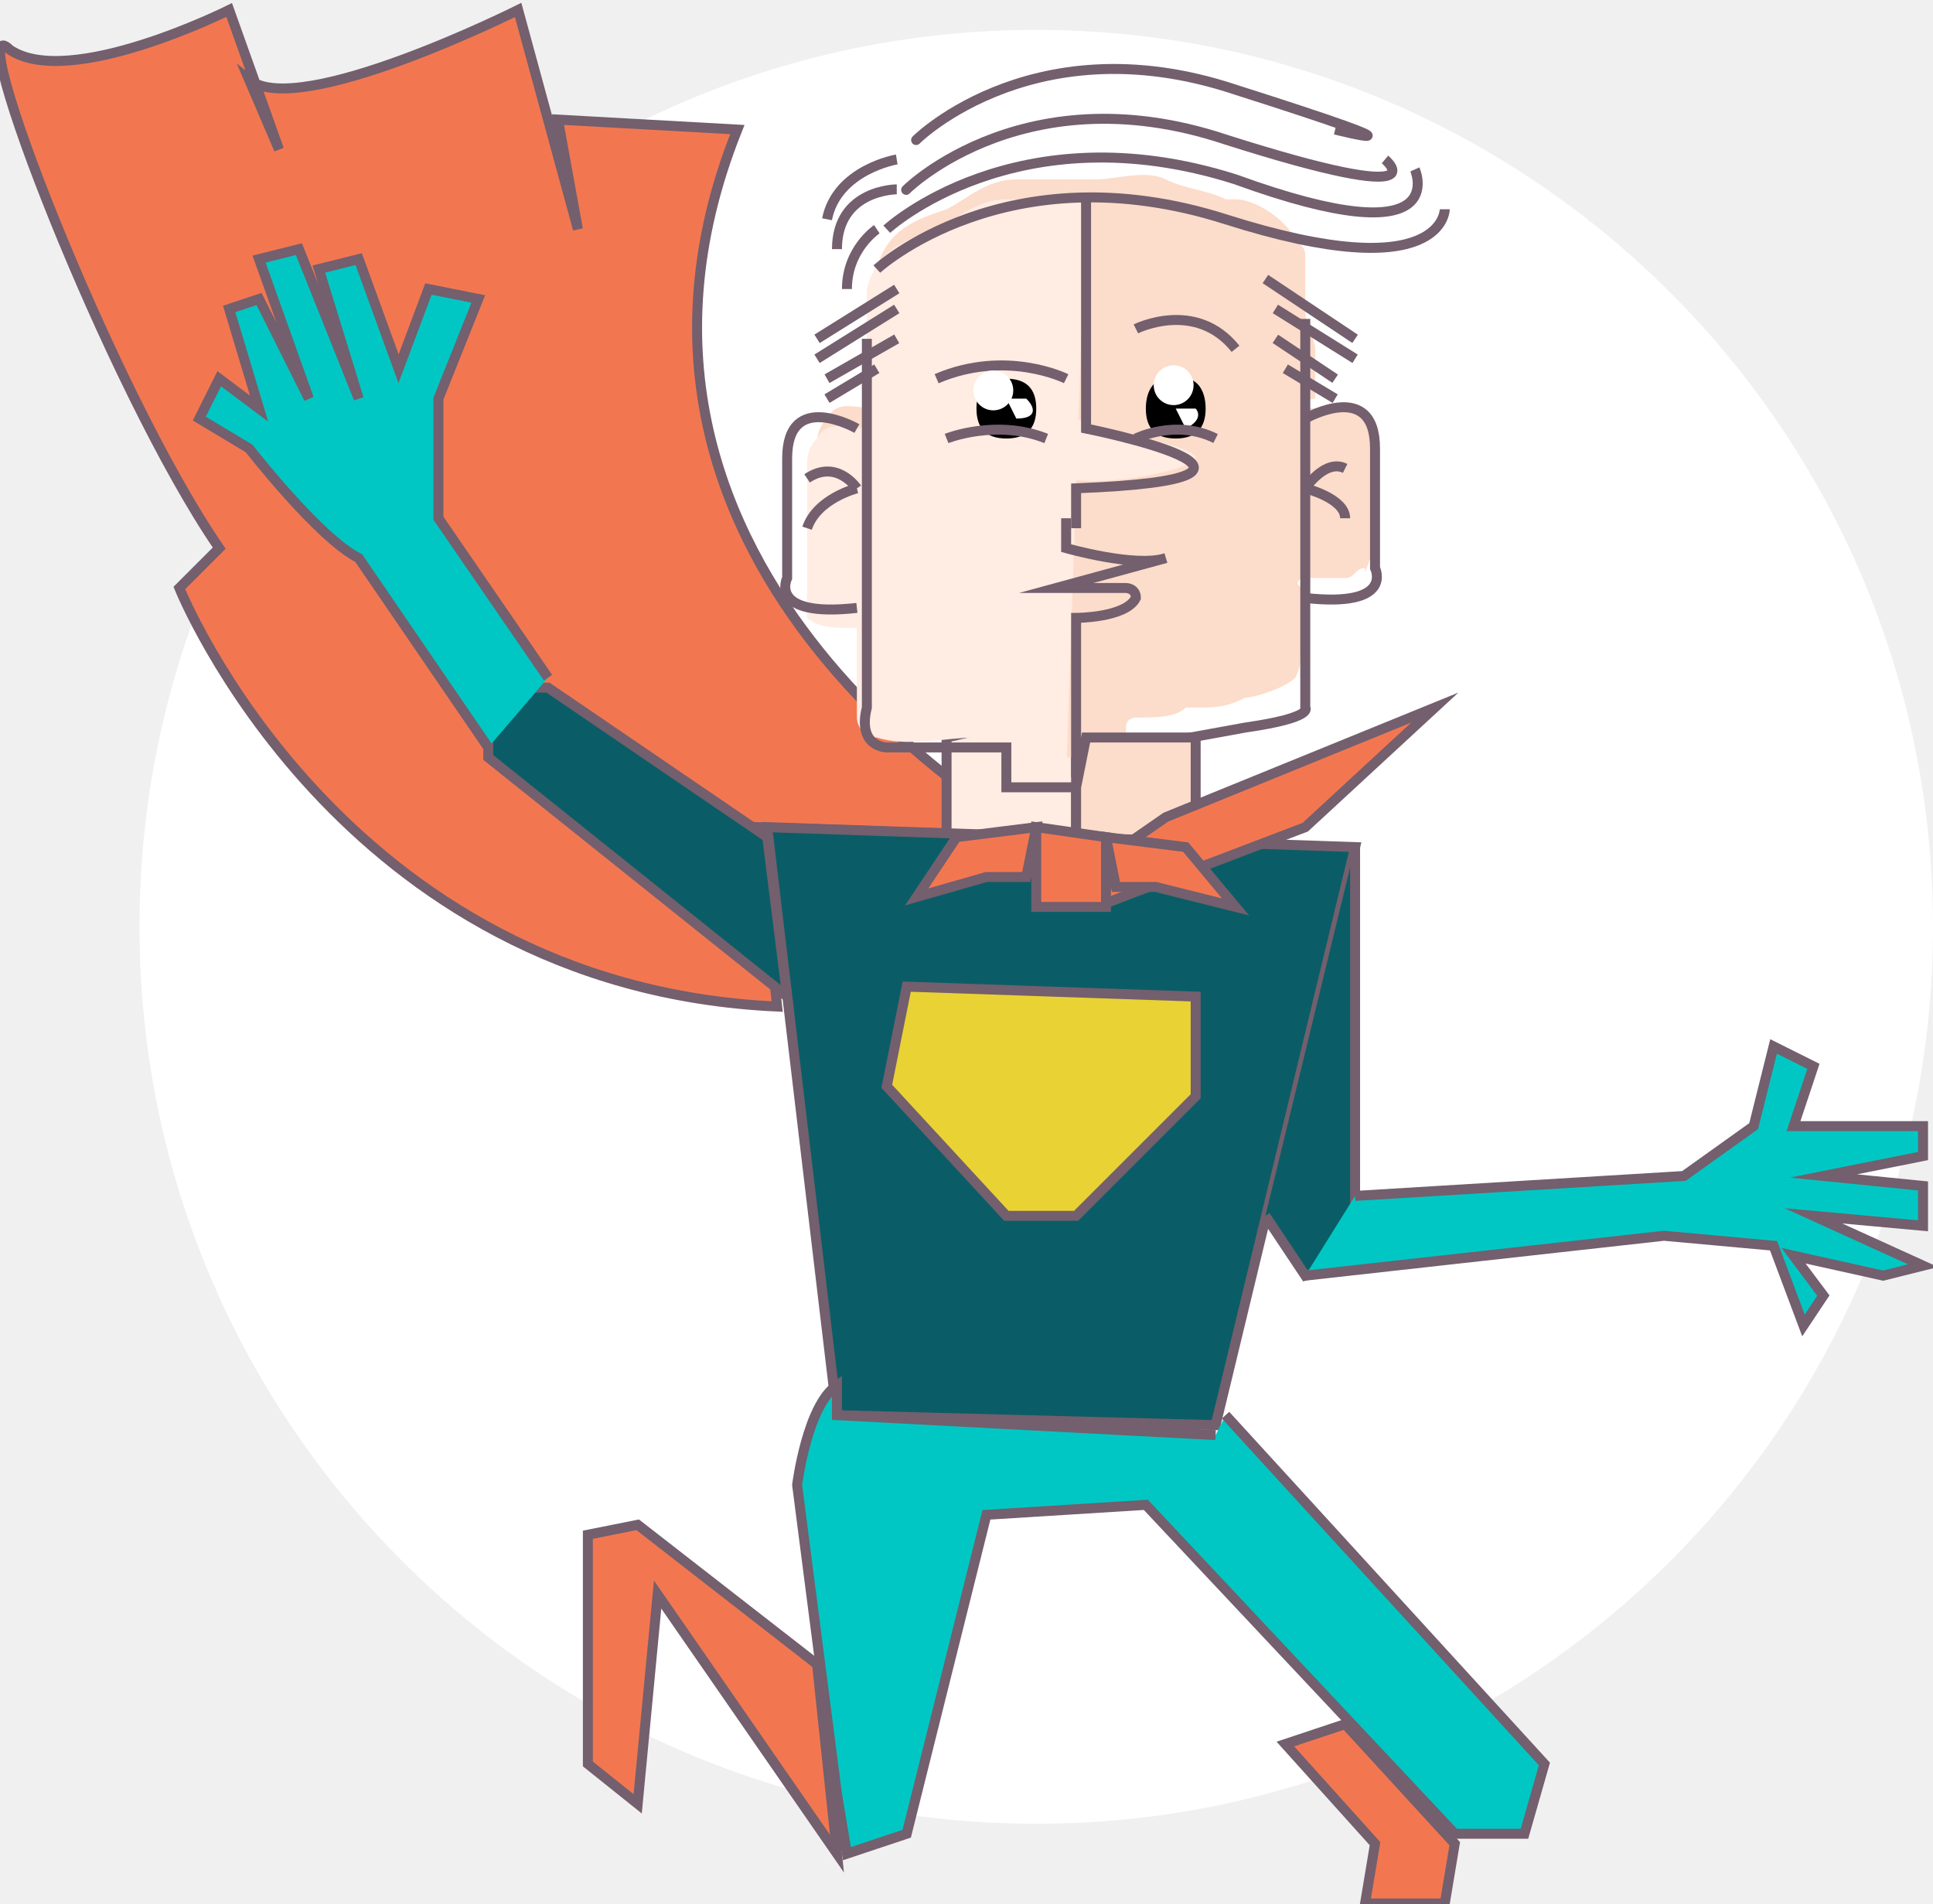
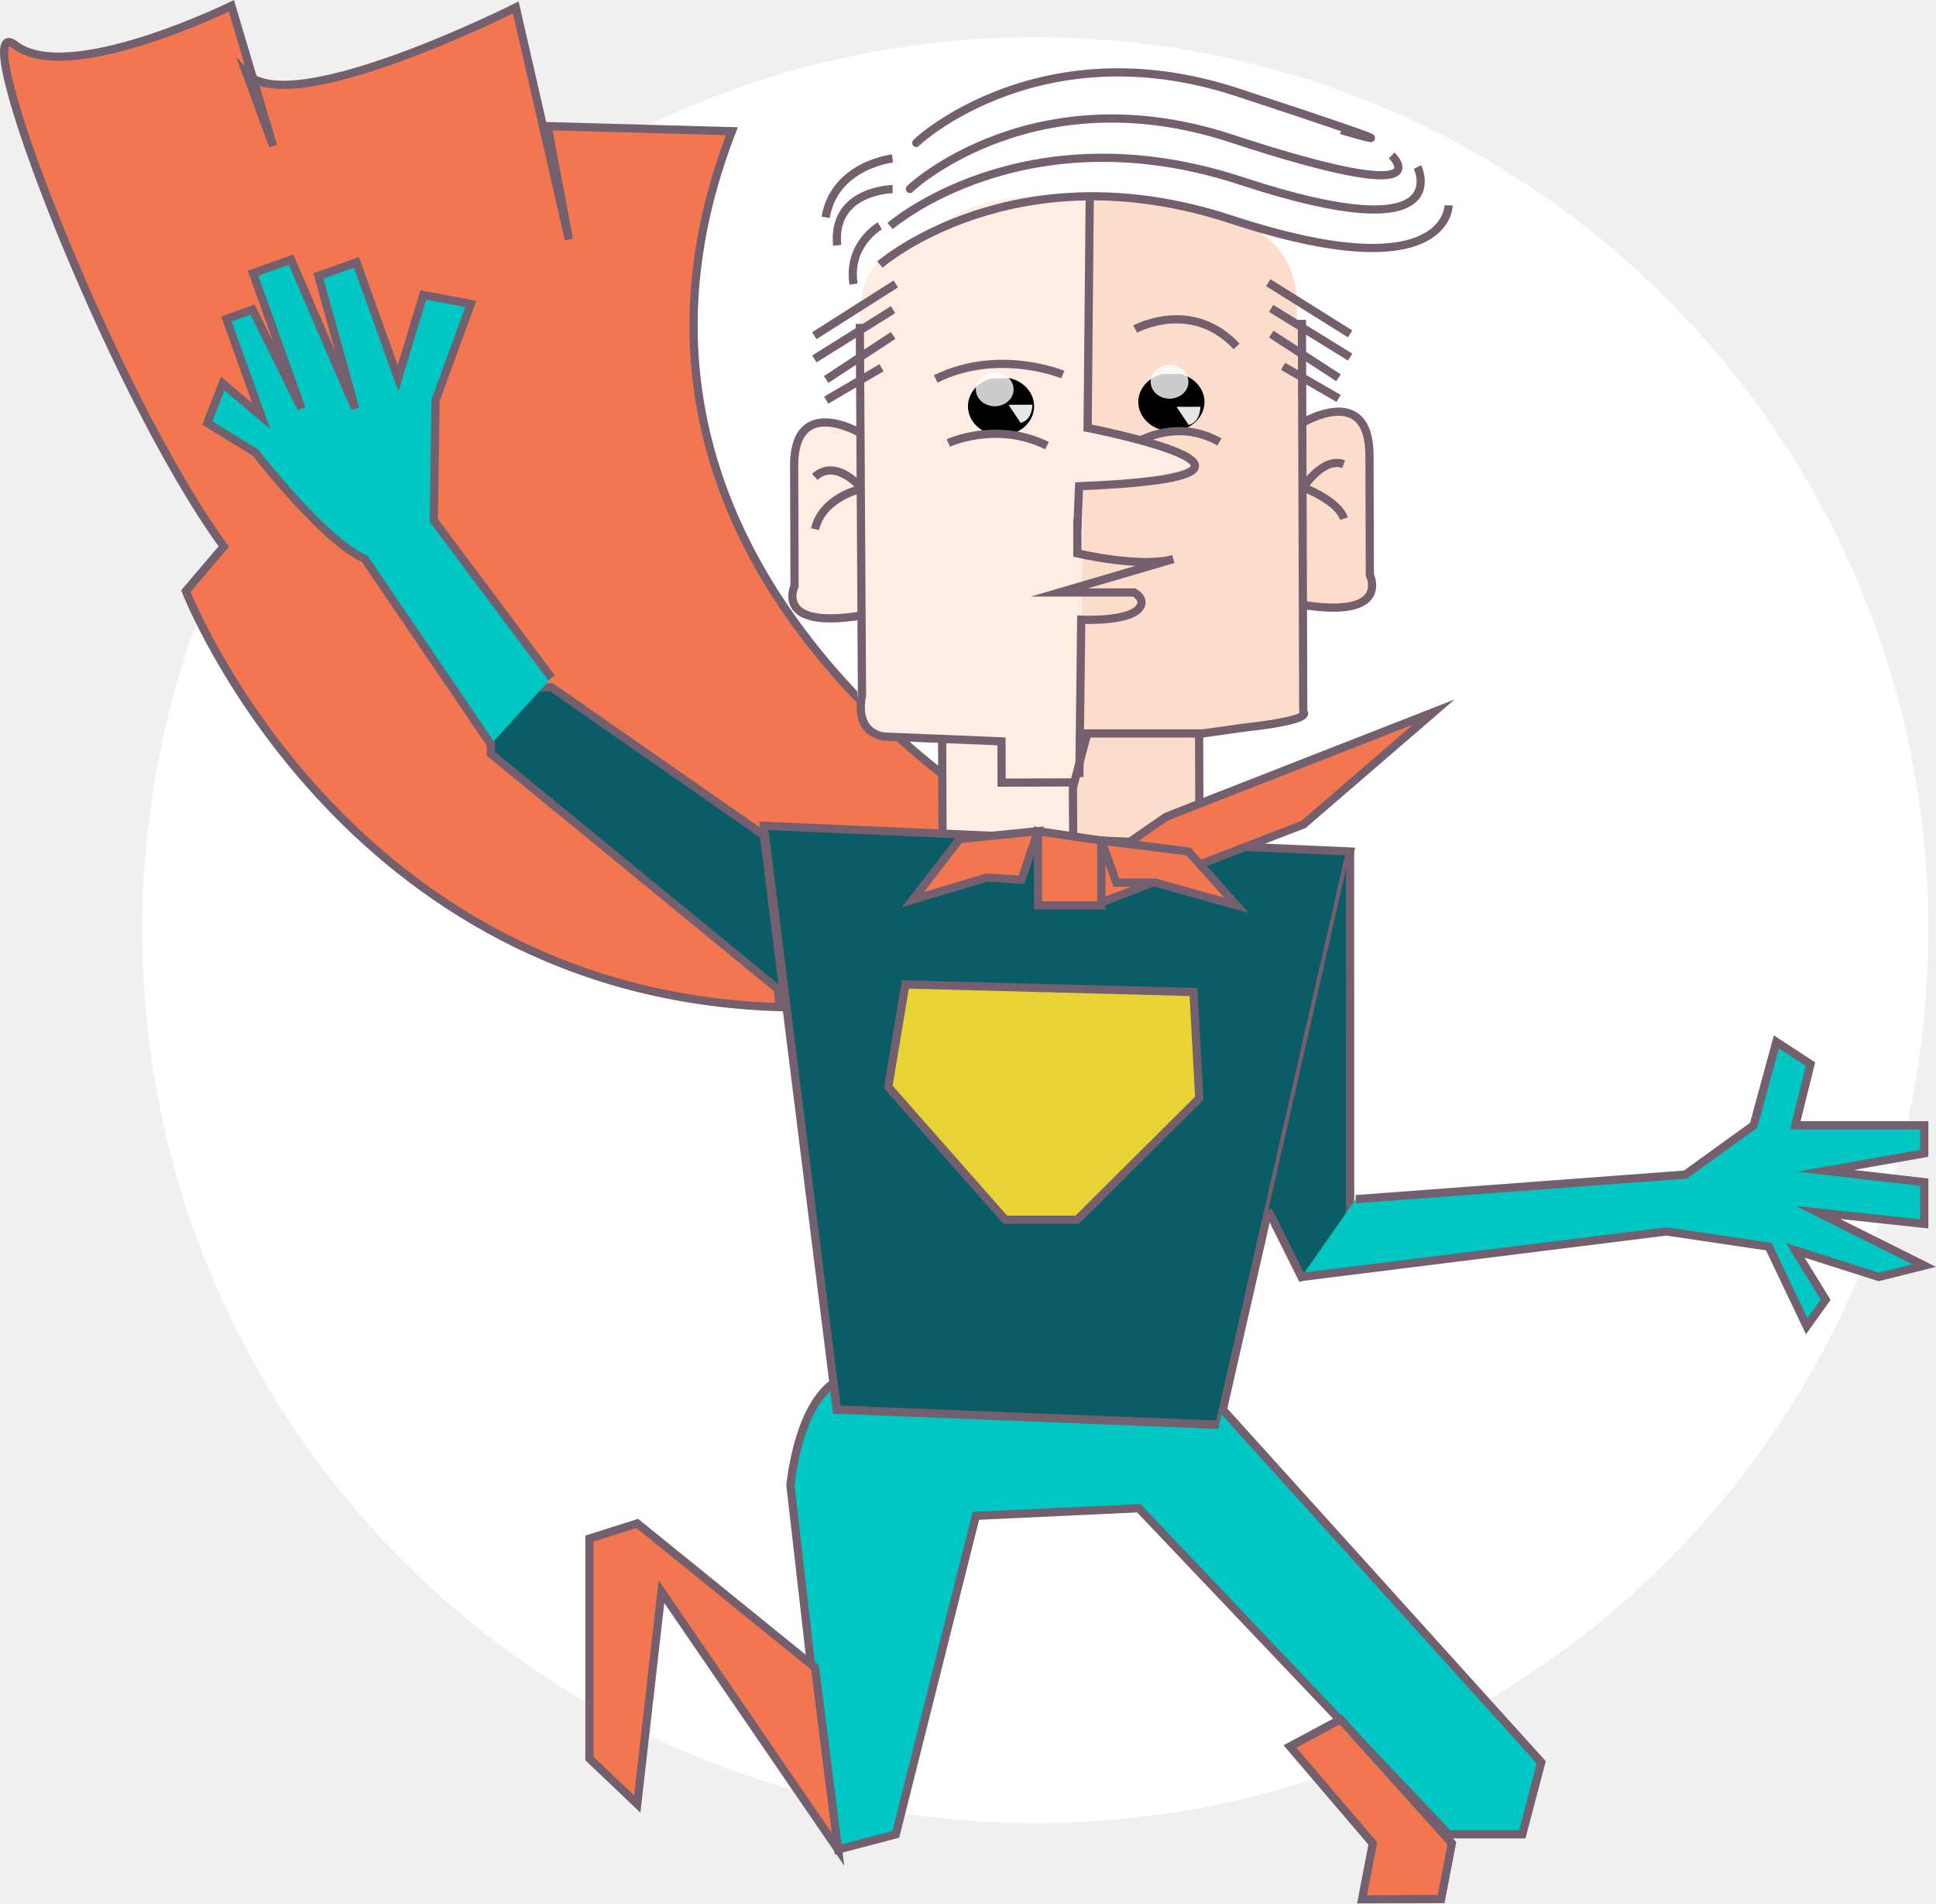
- <svg xmlns="http://www.w3.org/2000/svg" version="1" x="0" y="0" width="194" height="191" viewBox="0 0 194 191" enable-background="new 0 0 194.324 191.079" xml:space="preserve">
-   <circle fill="#FFFFFF" cx="104" cy="93" r="90" />
-   <path fill="#F27751" stroke="#735F6D" stroke-width="1" stroke-miterlimit="10" d="M104 84c0 0-48-26-30-71l-18-1 2 11L52 1c0 0-22 11-27 7l3 7L23 1c0 0-16 8-22 4C-4 0 11 39 22 55l-4 4c0 0 16 40 60 42l-2-18 30 1" />
-   <polyline fill="#FFECE3" stroke="#735F6D" stroke-width="1" stroke-miterlimit="10" points="95 74 95 84 108 89 108 71 95 74 " />
-   <path fill="#FCDCCA" d="M138 55c0 0 0-1 0-1 0-1 0-1 0-2 0-1 0-2 0-3 0-2 0-7-2-8 0 0 0 0-1 0 -1 0-1 0-2 0 0 0 0 0 0 0 0 0 0 0 0 0 0 0 0 0 0 0 0 0 0 0-1 0 0 0 0 0 0 0 0 0 0 0 0 0 -1 0-1-1 0-1 0 0 0 0 0 0 0-1 0-3 0-5 0-1-1-2-1-4l0-2c0-1 0-2 0-3 0-1 0-1-1-2 -1-2-4-4-6-4 0 0-1 0-1 0 -2-1-4-1-6-2 -2-1-5 0-7 0 -3 0-5 0-8 0 -3 0-5 2-7 3 -3 1-6 2-7 6 0 1 0 3 0 4 0 0 0 1 0 1 0 0 0 0 0 1 0 2 0 5 0 7 0 0 0 1 0 1 0 0 0 0 0 0 -2 0-4-1-5 1 -1 1-1 2-1 3 0 0 0 0 0 0 0 0 0 0 0 1 0 0 0 0 0 0 0 0 0 0 0 1 0 2 0 5 0 7 0 2 0 3 0 5 0 0 0 0 0 1 1 1 3 1 4 1 0 0 0 0 0 0 0 0 1 0 1 0 0 2 0 5 0 7 0 1 0 0 0 1 0 0 0 0 0 1 0 1 1 2 1 2 0 0 0 0 1 0 3 1 7 0 10 0 2 0 2 1 2 2 0 0 0 0 0 0 0 0 0 0 0 0 0 0 0 0 0 1 0 0 1 1 1 1 3 0 6 0 10 0 0 0 0 0 0 0 0 0 1 0 1-1 0-1 0-2 0-2 0 0 0 0 0 0 0-1 1-1 1-1 0 0 0 0 0 0 0 0 0 0 0 0 2 0 4 0 5-1 0 0 1 0 1 0 0 0 0 0 0 0 2 0 3 0 5-1 1 0 4-1 5-2 1-2 0-2 1-4 0-2 0-3 0-5 -1 0-1-1 0-1 1 0 3 0 4 0 1 0 1-1 2-1l0 0c0 0 0 0 0 0C137 58 137 57 138 55z" />
-   <path fill="#FFECE3" d="M109 20c0 0 0 0 0 0 -3 0-5 0-8 0 -3 0-5 2-7 3 -3 1-6 2-7 6 0 1 0 3 0 4 0 0 0 1 0 1 0 0 0 0 0 1 0 2 0 5 0 7 0 0 0 1 0 1 0 0 0 0 0 0 -2 0-4-1-5 1 -1 1-1 2-1 3 0 0 0 0 0 0 0 0 0 0 0 1 0 0 0 0 0 0 0 0 0 0 0 1 0 2 0 5 0 7 0 2 0 3 0 5 0 0 0 0 0 1 1 1 3 1 4 1 0 0 0 0 0 0 0 0 1 0 1 0 0 2 0 5 0 7 0 1 0 0 0 1 0 0 0 0 0 1 0 1 1 2 1 2 0 0 0 0 1 0 3 1 7 0 10 0 2 0 2 1 2 2 0 0 0 0 0 0 0 0 0 0 0 0 0 0 0 0 0 1 0 0 1 1 1 1 2 0 3 0 6 0L109 20z" />
-   <path fill="#FFECE3" d="M108 42c0 0 5 2 6 2 1 0 6 1 6 2 0 1-9 3-13 2 -3 0-1-2-1-2L108 42z" />
-   <path fill="none" stroke="#735F6D" stroke-width="1" stroke-miterlimit="10" d="M131 19" />
-   <path fill="none" stroke="#735F6D" stroke-width="1" stroke-miterlimit="10" d="M131 32l0 39c0 0 1 1-6 2l-11 2 0 4 -6 0" />
-   <path fill="none" stroke="#735F6D" stroke-width="1" stroke-miterlimit="10" d="M108 79l-7 0 0-4 -12 0c0 0-3 0-2-4l0-37" />
-   <path fill="none" stroke="#735F6D" stroke-width="1" stroke-miterlimit="10" d="M107 38c0 0-6-3-13 0" />
-   <path fill="none" stroke="#735F6D" stroke-width="1" stroke-miterlimit="10" d="M114 33c0 0 6-3 10 2" />
-   <path fill="none" stroke="#735F6D" stroke-width="1" stroke-miterlimit="10" d="M86 43c0 0-7-4-7 3 0 7 0 12 0 12s-2 4 7 3" />
-   <path fill="none" stroke="#735F6D" stroke-width="1" stroke-miterlimit="10" d="M131 42c0 0 7-4 7 3 0 7 0 12 0 12s2 4-7 3" />
-   <path fill="none" stroke="#735F6D" stroke-width="1" stroke-miterlimit="10" d="M131 49c0 0 2-3 4-2" />
-   <path fill="none" stroke="#735F6D" stroke-width="1" stroke-miterlimit="10" d="M131 49c0 0 4 1 4 3" />
-   <path fill="none" stroke="#735F6D" stroke-width="1" stroke-miterlimit="10" d="M86 49c0 0-2-3-5-1" />
-   <path fill="none" stroke="#735F6D" stroke-width="1" stroke-miterlimit="10" d="M86 49c0 0-4 1-5 4" />
-   <polygon fill="#FCDCCA" stroke="#735F6D" stroke-width="1" stroke-miterlimit="10" points="108 79 108 89 120 84 120 74 109 74 " />
-   <line fill="none" stroke="#735F6D" stroke-width="1" stroke-miterlimit="10" x1="90" y1="29" x2="82" y2="34" />
-   <line fill="none" stroke="#735F6D" stroke-width="1" stroke-miterlimit="10" x1="90" y1="31" x2="82" y2="36" />
-   <line fill="none" stroke="#735F6D" stroke-width="1" stroke-miterlimit="10" x1="90" y1="34" x2="83" y2="38" />
-   <line fill="none" stroke="#735F6D" stroke-width="1" stroke-miterlimit="10" x1="88" y1="37" x2="83" y2="40" />
-   <line fill="none" stroke="#735F6D" stroke-width="1" stroke-miterlimit="10" x1="127" y1="28" x2="136" y2="34" />
-   <line fill="none" stroke="#735F6D" stroke-width="1" stroke-miterlimit="10" x1="128" y1="31" x2="136" y2="36" />
-   <line fill="none" stroke="#735F6D" stroke-width="1" stroke-miterlimit="10" x1="128" y1="34" x2="134" y2="38" />
-   <line fill="none" stroke="#735F6D" stroke-width="1" stroke-miterlimit="10" x1="129" y1="37" x2="134" y2="40" />
-   <path fill="none" stroke="#735F6D" stroke-width="1" stroke-miterlimit="10" d="M88 27c0 0 13-12 35-5 22 7 22-1 22-1" />
-   <path fill="none" stroke="#735F6D" stroke-width="1" stroke-miterlimit="10" d="M142 17c0 0 4 9-18 1 -22-7-35 5-35 5" />
-   <path fill="none" stroke="#735F6D" stroke-width="1" stroke-miterlimit="10" d="M91 19c-1 1 11-12 32-5 22 7 16 2 16 2" />
-   <path fill="none" stroke="#735F6D" stroke-width="1" stroke-miterlimit="10" d="M92 14c-1 1 11-12 32-5 22 7 10 4 10 4" />
-   <path fill="none" stroke="#735F6D" stroke-width="1" stroke-miterlimit="10" d="M88 23c0 0-3 2-3 6" />
-   <path fill="none" stroke="#735F6D" stroke-width="1" stroke-miterlimit="10" d="M90 19c0 0-6 0-6 6" />
-   <path fill="none" stroke="#735F6D" stroke-width="1" stroke-miterlimit="10" d="M90 16c0 0-6 1-7 6" />
-   <path fill="none" stroke="#735F6D" stroke-width="1" stroke-miterlimit="10" d="M108 78l0-16c0 0 5 0 6-2 0-1-1-1-1-1h-7l11-3c-3 1-10-1-10-1v-3" />
-   <path fill="none" stroke="#735F6D" stroke-width="1" stroke-miterlimit="10" d="M109 20l0 23c0 0 25 5-1 6l0 4" />
-   <path d="M101 38L100 38c-1 0-2 1-2 3 0 2 1 3 3 3 2 0 3-1 3-3C104 39 103 38 101 38z" />
-   <path d="M119 38l-2 0c-1 0-2 1-2 3 0 2 1 3 3 3 2 0 3-1 3-3C121 39 120 38 119 38z" />
-   <ellipse transform="matrix(-1 0.0034 -0.0034 -1 199.8243 77.8346)" opacity="1" fill="#FFFFFF" cx="100" cy="39" rx="2" ry="2" />
-   <ellipse transform="matrix(-1 0.0034 -0.0034 -1 234.9183 76.2525)" opacity="1" fill="#FFFFFF" cx="117" cy="38" rx="2" ry="2" />
-   <path opacity="1" fill="#FFFFFF" d="M102 42l-1-2 2 0C104 41 104 42 102 42z" />
-   <path opacity="1" fill="#FFFFFF" d="M119 43l-1-2 2 0C120 41 121 42 119 43z" />
-   <path fill="none" stroke="#735F6D" stroke-width="1" stroke-miterlimit="10" d="M95 44c0 0 5-2 10 0" />
-   <path fill="none" stroke="#735F6D" stroke-width="1" stroke-miterlimit="10" d="M114 44c0 0 4-2 8 0" />
-   <path fill="none" stroke="#735F6D" stroke-width="1" stroke-miterlimit="10" d="M162 65" />
-   <polygon fill="#0A5D66" stroke="#735F6D" stroke-width="1" stroke-miterlimit="10" points="77 83 136 85 122 143 84 142 " />
-   <path fill="#00C7C4" stroke="#735F6D" stroke-width="1" stroke-miterlimit="10" d="M123 142l32 35 -2 7h-7l-31-33 -16 1 -8 32 -6 2 -1-6 -4-31c0 0 1-8 4-10l0 3 38 2" />
-   <polygon fill="#0A5D66" stroke="#735F6D" stroke-width="1" stroke-miterlimit="10" points="77 84 55 69 49 69 49 76 79 100 " />
-   <path fill="#00C7C4" stroke="#735F6D" stroke-width="1" stroke-miterlimit="10" d="M55 68L44 52l0-12 4-10 -5-1 -3 8L36 26l-4 1 4 13 -6-15 -4 1 5 14 -5-10 -3 1 3 10 -4-3 -2 4 5 3c0 0 7 9 11 11l13 19" />
-   <polyline fill="#0A5D66" stroke="#735F6D" stroke-width="1" stroke-miterlimit="10" points="136 85 136 122 138 126 131 128 127 122 " />
-   <polyline fill="#00C7C4" stroke="#735F6D" stroke-width="1" stroke-miterlimit="10" points="136 120 169 118 176 113 178 105 182 107 180 113 193 113 193 116 183 118 193 119 193 123 182 122 193 127 189 128 180 126 183 130 181 133 178 125 167 124 131 128 " />
-   <polyline fill="#F27751" stroke="#735F6D" stroke-width="1" stroke-miterlimit="10" points="110 91 131 83 144 71 117 82 104 91 " />
-   <polygon fill="#F27751" stroke="#735F6D" stroke-width="1" stroke-miterlimit="10" points="111 84 112 89 116 89 124 91 119 85 " />
-   <polygon fill="#F27751" stroke="#735F6D" stroke-width="1" stroke-miterlimit="10" points="104 83 103 88 99 88 92 90 96 84 " />
-   <polygon fill="#F27751" stroke="#735F6D" stroke-width="1" stroke-miterlimit="10" points="84 186 66 160 64 181 59 177 59 164 59 154 64 153 82 167 " />
-   <polygon fill="#F27751" stroke="#735F6D" stroke-width="1" stroke-miterlimit="10" points="146 185 145 191 137 191 138 185 129 175 135 173 " />
-   <polygon fill="#F27751" stroke="#735F6D" stroke-width="1" stroke-miterlimit="10" points="111 84 111 91 104 91 104 83 " />
-   <polygon fill="#E9D234" stroke="#735F6D" stroke-width="1" stroke-miterlimit="10" points="120 110 108 122 101 122 89 109 91 99 120 100 " />
+ <svg xmlns="http://www.w3.org/2000/svg" version="1.1" id="Layer_1" x="0px" y="0px" width="194.324px" height="191.079px" viewBox="0 0 194.324 191.079" enable-background="new 0 0 194.324 191.079" xml:space="preserve">
+   <g>
+     <circle fill="#FFFFFF" cx="103.913" cy="93.377" r="89.637" />
+     <g>
+       <path fill="#F27751" stroke="#735F6D" stroke-width="0.822" stroke-miterlimit="10" d="M103.799,83.985    c0,0-47.84-25.725-30.331-70.816l-18.5-0.506l2.133,11.381L51.773,0.742c0,0-22.458,11.317-27.025,6.644l2.664,7.258L23.226,0.583    c0,0-16.367,8.035-21.697,3.942C-3.8,0.431,11.045,39.255,22.464,54.862l-3.807,4.474c0,0,15.682,40.434,59.615,41.77    l-1.989-17.663l30.005,0.542" />
+       <g>
+         <g>
+           <polyline fill="#FFECE3" stroke="#735F6D" stroke-width="0.822" stroke-miterlimit="10" points="94.566,74.444 94.602,83.823       108.034,89.158 108.034,71.477 94.933,74.195     " />
+           <path fill="#FCDCCA" d="M137.653,55.054c-0.029-0.388-0.055-0.775-0.06-1.165c-0.01-0.686,0.006-1.368,0.027-2.051      c-0.063-0.956-0.133-1.913-0.219-2.868c-0.213-2.39,0.131-6.789-1.963-7.877c-0.185-0.05-0.37-0.091-0.556-0.128      c-0.665,0.063-1.321,0.199-1.982,0.297c-0.133,0.085-0.288,0.14-0.464,0.141c-0.076,0.001-0.149-0.015-0.222-0.034      c-0.042,0.102-0.101,0.192-0.173,0.267c-0.069,0.22-0.252,0.4-0.553,0.401c-0.041,0-0.076-0.006-0.113-0.013      c-0.02,0.003-0.036,0.013-0.059,0.013c-0.619,0.002-0.744-0.746-0.387-1.067c0.049-0.133,0.103-0.265,0.152-0.396      c-0.342-1.476-0.379-3.187,0.045-4.691c-0.27-1.251-0.584-2.491-0.967-3.712l-0.006-1.873c-0.004-1-0.162-1.899-0.445-2.699      c-0.176-0.579-0.421-1.159-0.76-1.735c-1.22-2.064-3.691-3.586-6.205-3.856c-0.267-0.08-0.533-0.158-0.789-0.233      c-1.973-0.57-3.844-1.402-5.844-1.892c-2.389-0.585-4.912-0.327-7.4,0.114c-2.777-0.283-5.464-0.354-8.453,0.132      c-2.541,0.412-4.984,1.604-7.033,3.26c-3.019,1.307-5.898,2.45-6.639,6.024c-0.271,1.315-0.336,2.724-0.308,4.157      c-0.076,0.339-0.142,0.682-0.201,1.023c0.183,0.087,0.325,0.252,0.33,0.515c0.036,2.262-0.181,4.512-0.228,6.771      c0.389,0.303,0.279,1.087-0.354,1.09c-0.246,0-0.406-0.124-0.498-0.287c-1.738-0.238-4.035-1.44-5.184,0.809      c-0.517,1.012-0.724,2.067-0.806,3.149c0.062,0.087,0.109,0.188,0.116,0.319c0.01,0.195,0.016,0.394,0.025,0.589      c0.04,0.075,0.064,0.166,0.064,0.273c-0.004,0.247-0.013,0.494-0.021,0.741c0.091,2.297,0.132,4.607,0.186,6.897      c0.041,1.734-0.062,3.464,0.104,5.172c0.109,0.189,0.226,0.37,0.354,0.532c1.402,0.787,2.736,1.368,4.352,0.815      c0.188-0.063,0.347-0.037,0.471,0.042c0.31-0.376,1.076-0.259,1.077,0.366c0.008,2.442-0.062,4.898,0.024,7.338      c0.037,1.039,0.146-0.001,0.26,1.029c0.18,0.098,0.322,0.273,0.379,0.545c0.222,1.09,0.664,1.877,1.262,2.445      c0.154-0.053,0.336-0.051,0.541,0.034c3.252,1.352,6.682,0.008,10.024,0.291c1.67,0.143,2.271,1.026,2.125,2.248      c0.114,0.118,0.176,0.28,0.174,0.445c0.079,0.052,0.16,0.097,0.239,0.155c0.247,0.186,0.297,0.467,0.23,0.706      c0.453,0.326,0.902,0.658,1.396,0.935c3.185,0.002,6.369,0.046,9.553-0.035c0.141-0.003,0.248,0.043,0.34,0.105      c0.347-0.207,0.668-0.452,0.941-0.739c0.045-0.755,0.108-1.509,0.257-2.249c-0.021-0.079-0.036-0.157-0.063-0.237      c-0.202-0.599,0.516-0.918,0.934-0.637c0.012,0.004,0.023,0.009,0.035,0.013c0.023-0.036,0.047-0.074,0.07-0.107      c1.744-0.084,3.51-0.286,5.189-0.765c0.275,0.03,0.549,0.065,0.821,0.102c0.069-0.116,0.185-0.206,0.361-0.242      c1.608-0.325,3.243-0.453,4.851-0.764c1.373-0.264,3.869-0.592,4.598-1.986c0.857-1.644,0.072-1.758,0.545-3.563      c-0.199-1.668-0.331-3.472-0.078-5.142c-0.645-0.293-0.547-1.448,0.304-1.434c1.355,0.025,2.964,0.371,4.274-0.081      c0.699-0.242,1.332-0.549,2.007-0.759l0,0c-0.095-0.089-0.164-0.216-0.189-0.389C137.241,58.098,137.491,56.585,137.653,55.054z      " />
+           <path fill="#FFECE3" d="M109.16,19.921c-0.149,0.025-0.299,0.049-0.448,0.075c-2.777-0.283-5.464-0.354-8.453,0.132      c-2.541,0.412-4.984,1.604-7.033,3.26c-3.019,1.307-5.898,2.45-6.639,6.024c-0.271,1.315-0.336,2.724-0.308,4.157      c-0.076,0.339-0.142,0.682-0.201,1.023c0.183,0.087,0.325,0.252,0.33,0.515c0.036,2.262-0.181,4.512-0.228,6.771      c0.389,0.303,0.279,1.087-0.354,1.09c-0.246,0-0.406-0.124-0.498-0.287c-1.738-0.238-4.035-1.44-5.184,0.809      c-0.517,1.012-0.724,2.067-0.806,3.149c0.062,0.087,0.109,0.188,0.116,0.319c0.01,0.195,0.016,0.394,0.025,0.589      c0.04,0.075,0.064,0.166,0.064,0.273c-0.004,0.247-0.013,0.494-0.021,0.741c0.091,2.297,0.132,4.607,0.186,6.897      c0.041,1.734-0.062,3.464,0.104,5.172c0.109,0.189,0.226,0.37,0.354,0.532c1.402,0.787,2.736,1.368,4.352,0.815      c0.188-0.063,0.347-0.037,0.471,0.042c0.31-0.376,1.076-0.259,1.077,0.366c0.008,2.442-0.062,4.898,0.024,7.338      c0.037,1.039,0.146-0.001,0.26,1.029c0.18,0.098,0.322,0.273,0.379,0.545c0.222,1.09,0.664,1.877,1.262,2.445      c0.154-0.053,0.336-0.051,0.541,0.034c3.252,1.352,6.682,0.008,10.024,0.291c1.67,0.143,2.271,1.026,2.125,2.248      c0.114,0.118,0.176,0.28,0.174,0.445c0.079,0.052,0.16,0.097,0.239,0.155c0.247,0.186,0.297,0.467,0.23,0.706      c0.453,0.326,0.902,0.658,1.396,0.935c2.146,0.001,3.469,0.02,5.614,0.008L109.16,19.921z" />
+           <path fill="#FFECE3" d="M107.691,42.452c0,0,4.898,1.852,6.255,1.915c1.356,0.063,6.468,1.227,5.999,2.107      c-0.469,0.88-9.307,2.705-12.58,2.373c-3.273-0.332-0.688-2.373-0.688-2.373L107.691,42.452z" />
+           <path fill="none" stroke="#735F6D" stroke-width="0.822" stroke-miterlimit="10" d="M130.635,19.16" />
+           <path fill="none" stroke="#735F6D" stroke-width="0.822" stroke-miterlimit="10" d="M130.679,32.109l0.134,39.364      c0,0,1.296,0.771-5.952,1.573l-11.389,1.593l0.013,3.885l-5.697,0.02" />
+           <path fill="none" stroke="#735F6D" stroke-width="0.822" stroke-miterlimit="10" d="M107.787,78.543l-7.251,0.023l-0.014-4.143      l-11.655-0.478c0,0-3.116-0.075-2.345-4.136l-0.219-37.292" />
+           <path fill="none" stroke="#735F6D" stroke-width="0.822" stroke-miterlimit="10" d="M106.676,37.597      c0,0-6.474-2.679-12.755,0.444" />
+           <path fill="none" stroke="#735F6D" stroke-width="0.822" stroke-miterlimit="10" d="M113.945,33.036      c0,0,5.627-3.108,10.175,1.735" />
+           <path fill="none" stroke="#735F6D" stroke-width="0.822" stroke-miterlimit="10" d="M86.368,43.482      c0,0-6.682-3.949-6.657,3.303c0.024,7.25,0.04,12.042,0.04,12.042s-2.096,4.41,6.724,2.955" />
+           <path fill="none" stroke="#735F6D" stroke-width="0.822" stroke-miterlimit="10" d="M130.779,42.425      c0,0,6.655-3.994,6.679,3.257c0.023,7.251,0.041,12.042,0.041,12.042s2.126,4.396-6.703,3.001" />
+           <path fill="none" stroke="#735F6D" stroke-width="0.822" stroke-miterlimit="10" d="M130.825,48.927c0,0,1.972-3.1,4.046-2.329      " />
+           <path fill="none" stroke="#735F6D" stroke-width="0.822" stroke-miterlimit="10" d="M130.825,48.927      c0,0,3.541,1.359,4.064,3.14" />
+           <path fill="none" stroke="#735F6D" stroke-width="0.822" stroke-miterlimit="10" d="M86.327,48.848      c0,0-2.476-2.865-4.541-0.976" />
+           <path fill="none" stroke="#735F6D" stroke-width="0.822" stroke-miterlimit="10" d="M86.433,49.077      c0,0-3.863,0.805-4.629,4.044" />
+           <polygon fill="#FCDCCA" stroke="#735F6D" stroke-width="0.822" stroke-miterlimit="10" points="107.691,79.06 107.752,88.735       120.394,83.573 120.357,73.629 109.137,73.629     " />
+           <line fill="none" stroke="#735F6D" stroke-width="0.822" stroke-miterlimit="10" x1="89.916" y1="28.504" x2="81.738" y2="33.698" />
+           <line fill="none" stroke="#735F6D" stroke-width="0.822" stroke-miterlimit="10" x1="89.638" y1="31.087" x2="81.746" y2="36.031" />
+           <line fill="none" stroke="#735F6D" stroke-width="0.822" stroke-miterlimit="10" x1="89.646" y1="33.671" x2="82.927" y2="38.098" />
+           <line fill="none" stroke="#735F6D" stroke-width="0.822" stroke-miterlimit="10" x1="88.482" y1="36.913" x2="82.935" y2="40.169" />
+           <line fill="none" stroke="#735F6D" stroke-width="0.822" stroke-miterlimit="10" x1="127.3" y1="28.377" x2="135.512" y2="33.516" />
+           <line fill="none" stroke="#735F6D" stroke-width="0.822" stroke-miterlimit="10" x1="127.595" y1="30.959" x2="135.52" y2="35.847" />
+           <line fill="none" stroke="#735F6D" stroke-width="0.822" stroke-miterlimit="10" x1="127.605" y1="33.543" x2="134.353" y2="37.923" />
+           <line fill="none" stroke="#735F6D" stroke-width="0.822" stroke-miterlimit="10" x1="128.79" y1="36.777" x2="134.36" y2="39.995" />
+           <path fill="none" stroke="#735F6D" stroke-width="0.822" stroke-miterlimit="10" d="M88.323,26.555      c0,0,13.422-11.699,35.265-4.521c21.843,7.177,21.813-1.415,21.813-1.415" />
+           <path fill="none" stroke="#735F6D" stroke-width="0.822" stroke-miterlimit="10" d="M142.28,16.767      c0,0,4.174,8.578-17.67,1.401c-21.844-7.178-35.265,4.521-35.265,4.521" />
+           <path fill="none" stroke="#735F6D" stroke-width="0.822" stroke-miterlimit="10" d="M91.404,18.92      c-1.149,1.002,11.468-11.827,32.155-5.029c21.844,7.178,16.127,1.713,16.127,1.713" />
+           <path fill="none" stroke="#735F6D" stroke-width="0.822" stroke-miterlimit="10" d="M92.04,14.292      c-1.15,1.002,11.467-11.828,32.155-5.029c21.843,7.176,10.437,3.803,10.437,3.803" />
+           <path fill="none" stroke="#735F6D" stroke-width="0.822" stroke-miterlimit="10" d="M88.31,22.675c0,0-3.264,1.842-2.635,5.843      " />
+           <path fill="none" stroke="#735F6D" stroke-width="0.822" stroke-miterlimit="10" d="M89.597,18.983      c0,0-6.115,0.079-5.568,5.645" />
+           <path fill="none" stroke="#735F6D" stroke-width="0.822" stroke-miterlimit="10" d="M89.587,15.909      c0,0-5.816,0.633-6.715,5.909" />
+           <g>
+             <path fill="none" stroke="#735F6D" stroke-width="0.822" stroke-miterlimit="10" d="M108.338,78.008l0.19-15.797       c0,0,5.464,0.28,6.015-1.521c0.224-0.732-0.713-1.214-0.713-1.214h-7.496l11.433-3.354c-3.244,0.929-9.629-0.571-9.629-0.571       v-3.425" />
+             <path fill="none" stroke="#735F6D" stroke-width="0.822" stroke-miterlimit="10" d="M109.378,20.078l-0.211,22.878       c0,0,24.81,4.819-0.855,5.856l-0.174,4.309" />
+             <path d="M101.405,37.973L99.53,37.98c-1.373,0.364-2.379,1.479-2.373,2.811c0.005,1.621,1.496,2.931,3.33,2.925       c1.834-0.007,3.317-1.326,3.311-2.947C103.794,39.436,102.782,38.328,101.405,37.973z" />
+             <path d="M118.505,37.544l-1.876,0.007c-1.373,0.363-2.378,1.479-2.374,2.811c0.006,1.621,1.497,2.931,3.331,2.924       c1.834-0.007,3.317-1.325,3.312-2.946C120.892,39.007,119.88,37.9,118.505,37.544z" />
+             <ellipse transform="matrix(-1 0.0034 -0.0034 -1 199.8243 77.8346)" opacity="0.8" fill="#FFFFFF" cx="99.847" cy="39.085" rx="1.895" ry="1.693" />
+             <ellipse transform="matrix(-1 0.0034 -0.0034 -1 234.9183 76.2525)" opacity="0.8" fill="#FFFFFF" cx="117.395" cy="38.323" rx="1.895" ry="1.694" />
+             <path opacity="0.9" fill="#FFFFFF" d="M102.446,42.452l-1.217-1.818l2.393-0.008C103.622,40.626,103.656,42.155,102.446,42.452       z" />
+             <path opacity="0.9" fill="#FFFFFF" d="M119.311,42.66l-1.218-1.818l2.393-0.008C120.485,40.834,120.522,42.363,119.311,42.66z" />
+             <path fill="none" stroke="#735F6D" stroke-width="0.822" stroke-miterlimit="10" d="M95.189,44.472       c0,0,4.809-2.25,9.904,0.263" />
+             <path fill="none" stroke="#735F6D" stroke-width="0.822" stroke-miterlimit="10" d="M114.304,44.311       c0,0,3.863-2.35,8.092,0.057" />
+           </g>
+         </g>
+         <path fill="none" stroke="#735F6D" stroke-width="0.822" stroke-miterlimit="10" d="M161.933,64.816" />
+         <polygon fill="#0A5D66" stroke="#735F6D" stroke-width="0.822" stroke-miterlimit="10" points="76.671,82.896 135.512,85.479      122.396,143.035 83.993,141.512    " />
+         <path fill="#00C7C4" stroke="#735F6D" stroke-width="0.822" stroke-miterlimit="10" d="M122.742,141.512l31.959,35.399     l-1.903,7.232h-7.396l-31.098-32.734l-16.352,0.762l-8.036,31.973l-5.798,1.523l-1.246-5.71l-3.532-30.831     c0,0,0.649-7.646,4.319-10.294l0.334,2.681l38.354,1.523" />
+         <polygon fill="#0A5D66" stroke="#735F6D" stroke-width="0.822" stroke-miterlimit="10" points="76.671,83.841 55.357,68.996      49.267,68.996 49.267,75.665 78.661,99.77    " />
+         <path fill="#00C7C4" stroke="#735F6D" stroke-width="0.822" stroke-miterlimit="10" d="M55.357,68.05L43.546,52.242l0.17-12.045     l3.538-9.685l-4.77-0.901l-2.527,8.37L35.782,26.33l-3.822,1.369l3.687,13.299l-6.43-14.935l-3.822,1.37l4.862,13.569     l-4.901-9.917l-2.629,0.941l3.494,9.751l-3.871-3.281l-1.543,3.969l4.842,2.977c0,0,6.795,8.829,10.952,10.653l12.665,18.624" />
+         <polyline fill="#0A5D66" stroke="#735F6D" stroke-width="0.822" stroke-miterlimit="10" points="135.512,85.479 135.52,122.101      137.724,125.906 130.635,128.19 127.3,121.515    " />
+         <polyline fill="#00C7C4" stroke="#735F6D" stroke-width="0.822" stroke-miterlimit="10" points="136.087,120.379      169.165,117.913 176.017,112.965 178.3,104.591 181.726,106.834 180.204,112.965 193.146,112.965 193.146,115.781      183.248,117.532 193.146,118.674 193.146,122.862 182.487,121.72 193.146,127.048 188.577,128.19 180.204,125.526      183.248,130.474 181.345,133.139 177.538,125.146 167.263,123.623 130.635,128.19    " />
+         <polyline fill="#F27751" stroke="#735F6D" stroke-width="0.822" stroke-miterlimit="10" points="109.78,90.889 130.849,82.756      143.918,71.477 117.044,81.995 104.187,90.889    " />
+         <polygon fill="#F27751" stroke="#735F6D" stroke-width="0.822" stroke-miterlimit="10" points="110.541,84.382 112.051,88.605      115.972,88.605 124.12,90.889 119.29,85.479    " />
+         <polygon fill="#F27751" stroke="#735F6D" stroke-width="0.822" stroke-miterlimit="10" points="104.187,83.438 102.524,88.321      99.037,88.098 91.618,90.32 96.322,84.229    " />
+         <polygon fill="#F27751" stroke="#735F6D" stroke-width="0.822" stroke-miterlimit="10" points="84.118,185.666 66.395,159.782      63.964,181.098 59.163,176.531 59.163,163.97 59.163,154.454 63.964,152.931 81.804,167.396    " />
+         <polygon fill="#F27751" stroke="#735F6D" stroke-width="0.822" stroke-miterlimit="10" points="145.732,185.037      144.653,190.644 136.713,190.666 137.792,185.061 129.478,175.321 134.555,172.602    " />
+         <polygon fill="#F27751" stroke="#735F6D" stroke-width="0.822" stroke-miterlimit="10" points="110.541,84.382 110.541,90.889      104.187,90.889 104.187,83.438    " />
+         <polygon fill="#E9D234" stroke="#735F6D" stroke-width="0.822" stroke-miterlimit="10" points="120.375,110.255      108.125,122.447 100.902,122.447 89.155,109.117 90.876,98.823 119.794,99.585    " />
+       </g>
+     </g>
+   </g>
</svg>
